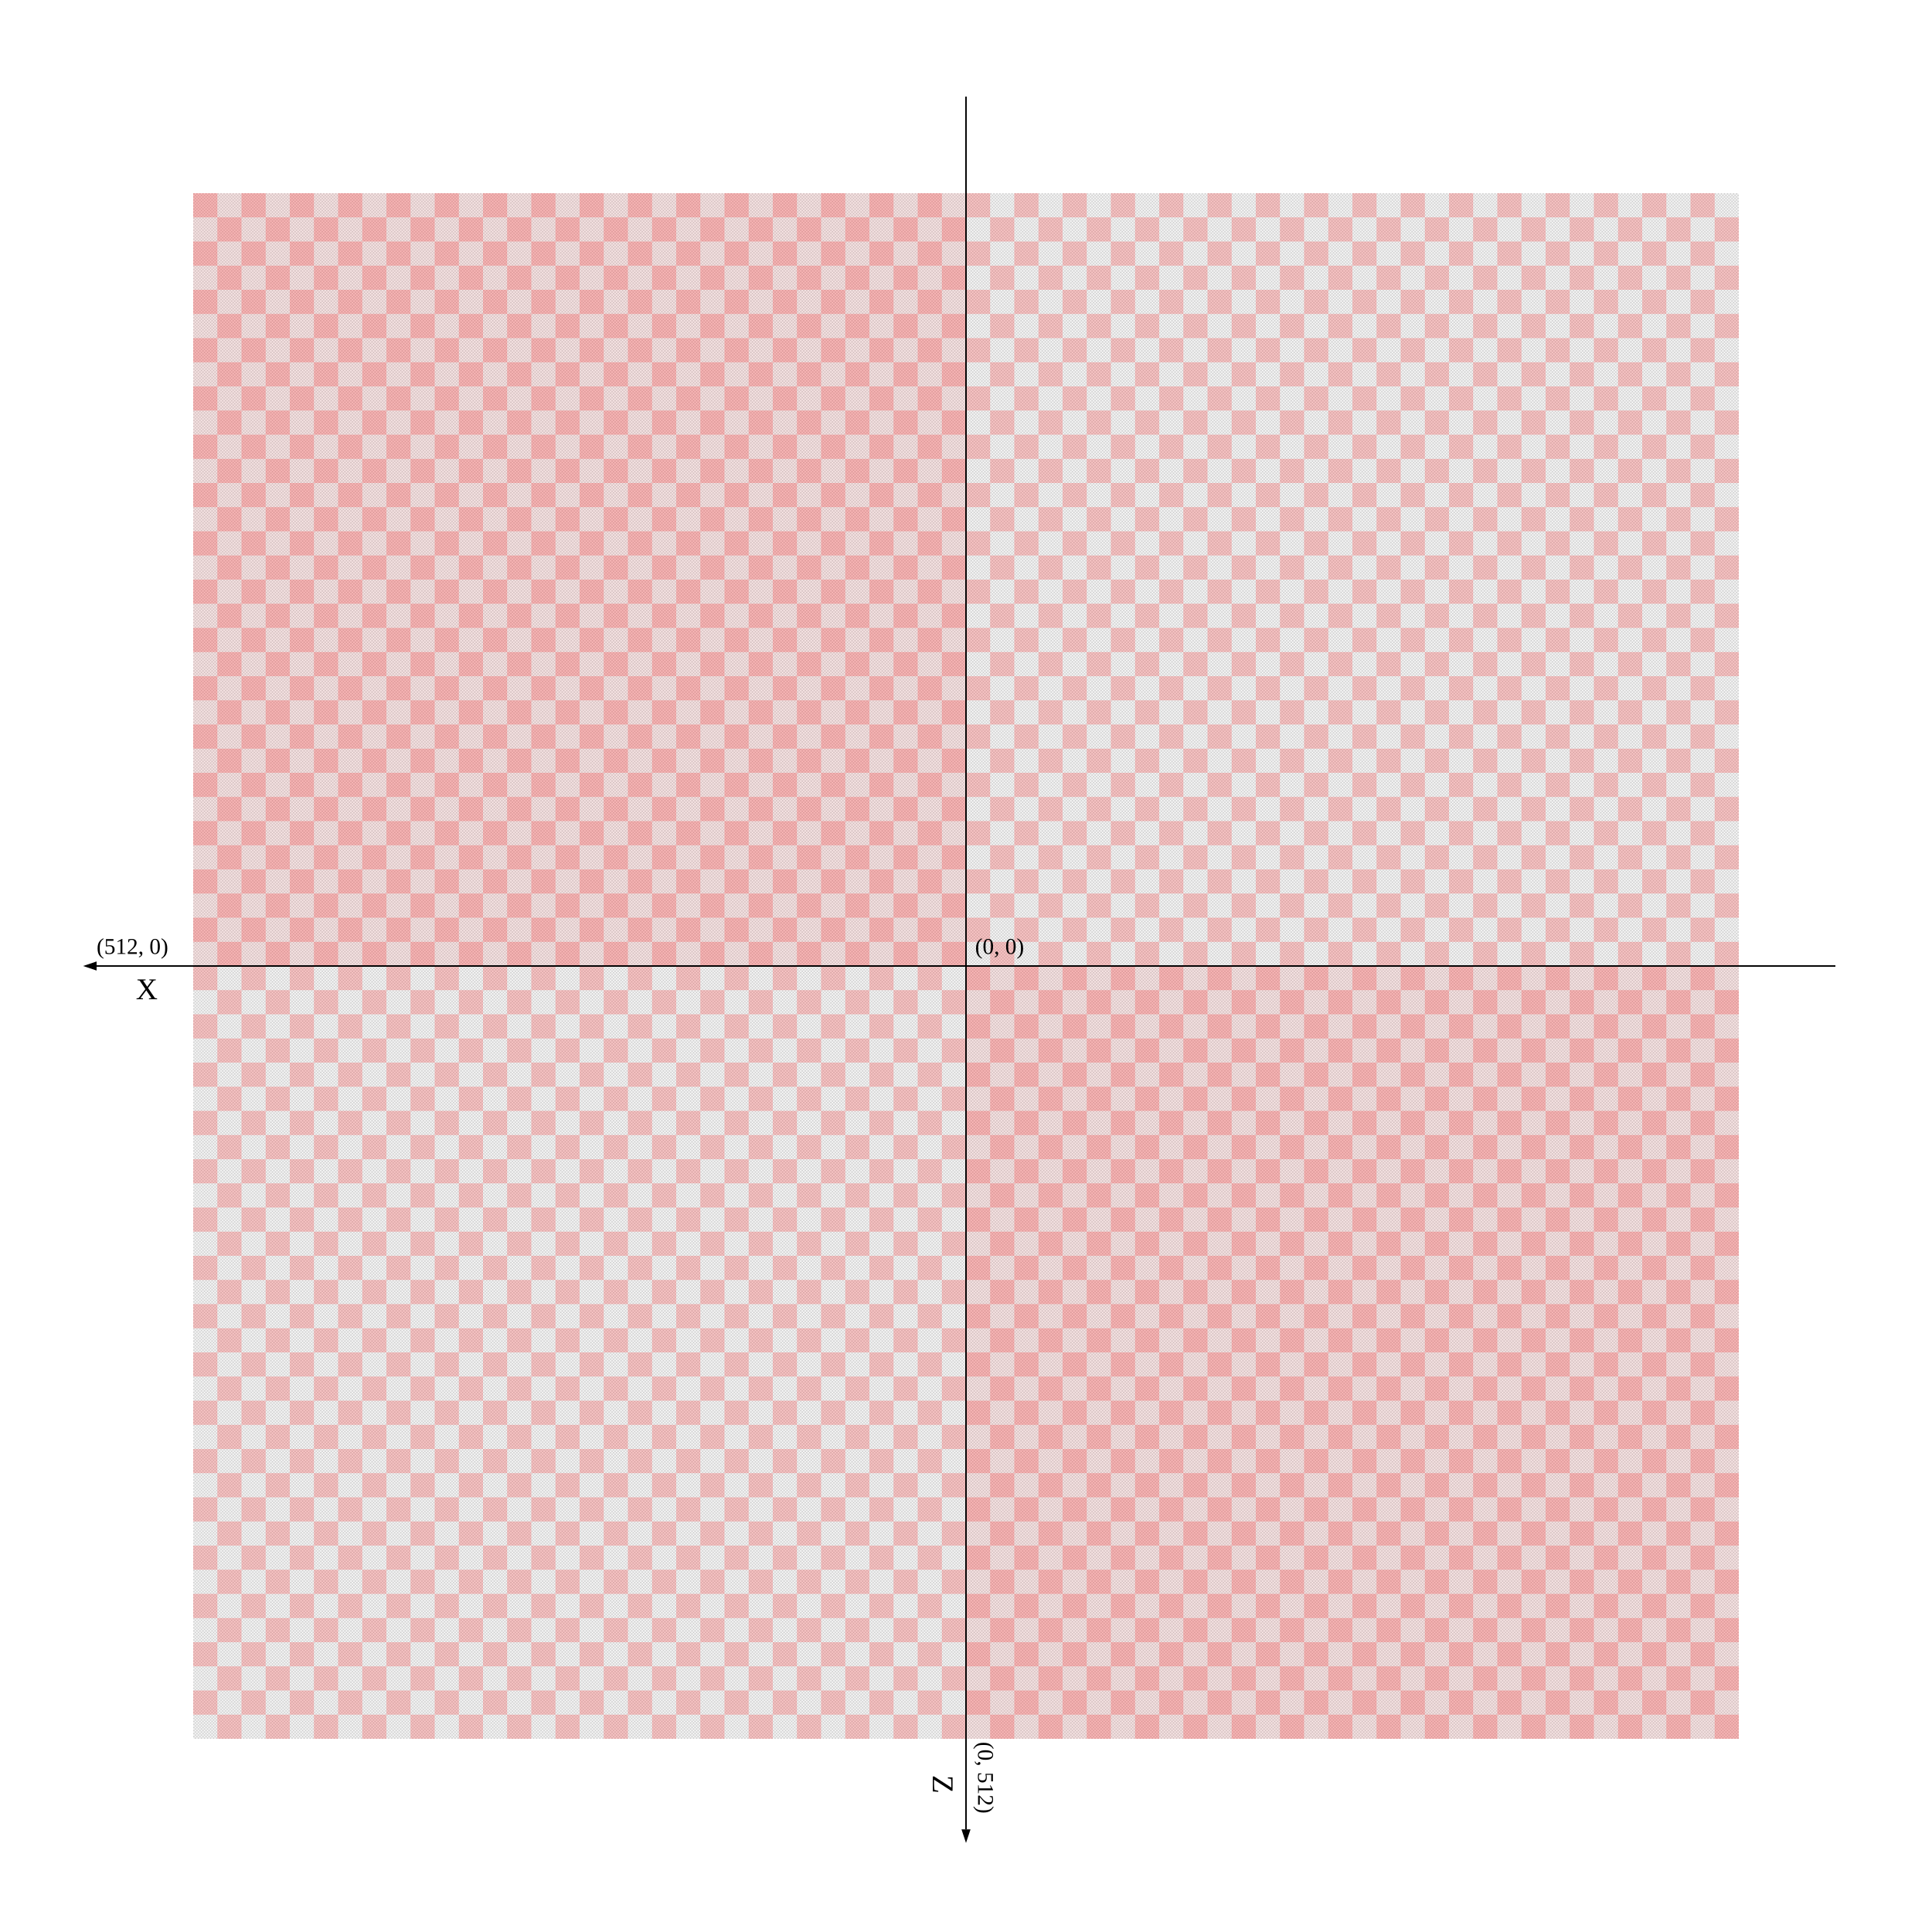
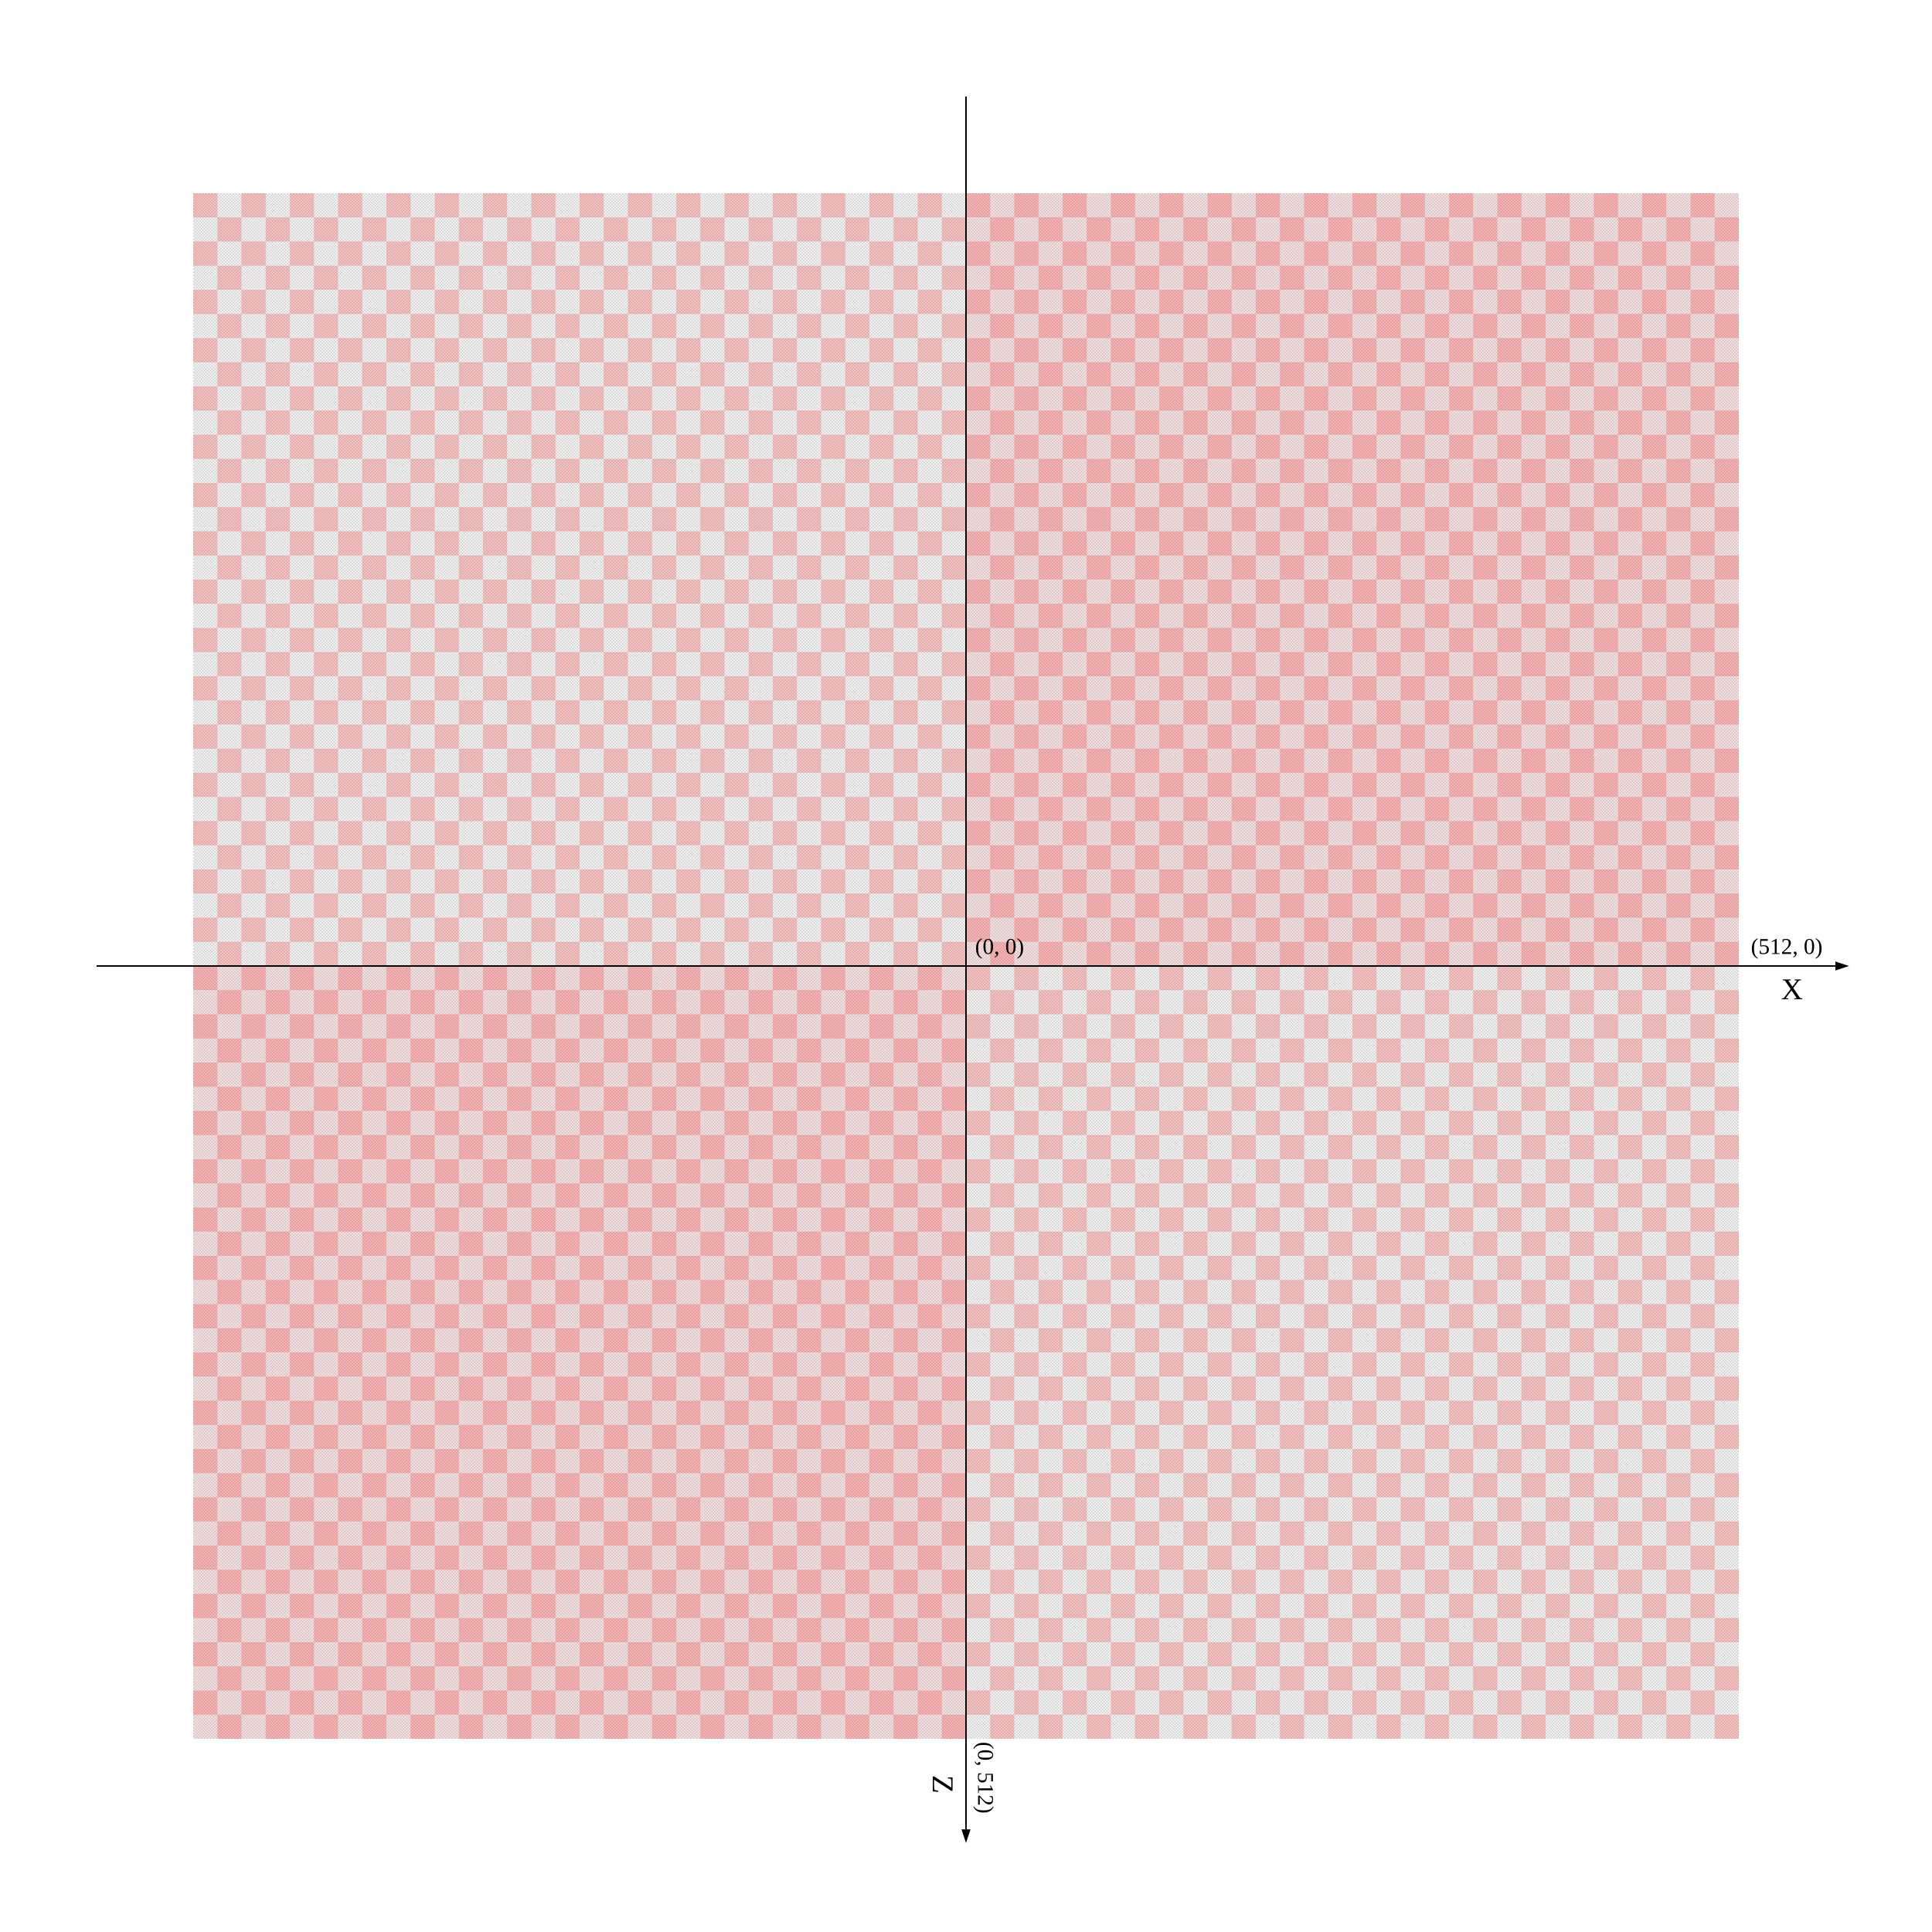
<svg xmlns="http://www.w3.org/2000/svg" width="1280" height="1280" viewBox="0 -512 1280 1280" version="1.1">
  <defs>
    <pattern id="blocks" x="0" y="0" width="2" height="2" patternUnits="userSpaceOnUse">
      <rect x="0" y="0" width="1" height="1" fill="#000" fill-opacity="0.2" />
      <rect x="1" y="1" width="1" height="1" fill="#000" fill-opacity="0.2" />
    </pattern>
    <pattern id="chunks" x="0" y="0" width="32" height="32" patternUnits="userSpaceOnUse">
      <rect x="0" y="0" width="16" height="16" fill="#f00" fill-opacity="0.2" />
      <rect x="16" y="16" width="16" height="16" fill="#f00" fill-opacity="0.2" />
    </pattern>
    <marker id="arrow" markerWidth="10" markerHeight="10" refX="0" refY="3" orient="auto" markerUnits="strokeWidth">
      <path d="M0,0 L0,6 L9,3 z" fill="#000" />
    </marker>
  </defs>
  <g id="regions" transform="translate(128,128)">
    <g id="region-1">
      <rect width="512" height="512" fill="url(#blocks)" />
      <rect width="512" height="512" fill="url(#chunks)" />
+       <rect width="512" height="512" fill="red" fill-opacity="0.075" />
    </g>
    <g id="region-2" transform="translate(512, 0)">
      <rect width="512" height="512" fill="url(#blocks)" />
      <rect width="512" height="512" fill="url(#chunks)" />
-       <rect width="512" height="512" fill="red" fill-opacity="0.075" />
    </g>
    <g id="region-3" transform="translate(0, -512)">
      <rect width="512" height="512" fill="url(#blocks)" />
      <rect width="512" height="512" fill="url(#chunks)" />
-       <rect width="512" height="512" fill="red" fill-opacity="0.075" />
    </g>
    <g id="region-4" transform="translate(512, -512)">
      <rect width="512" height="512" fill="url(#blocks)" />
      <rect width="512" height="512" fill="url(#chunks)" />
+       <rect width="512" height="512" fill="red" fill-opacity="0.075" />
    </g>
  </g>
-   <text transform="translate(90, 150)" font-size="20">X</text>
+   <text transform="translate(1180, 150)" font-size="20">X</text>
  <text transform="translate(618, 664) rotate(90)" font-size="20">Z</text>
-   <line x1="1216" x2="64" y1="128" y2="128" stroke="black" stroke-width="1" marker-end="url(#arrow)" />
+   <line x1="64" x2="1216" y1="128" y2="128" stroke="black" stroke-width="1" marker-end="url(#arrow)" />
  <line x1="640" x2="640" y1="-448" y2="700" stroke="black" stroke-width="1" marker-end="url(#arrow)" />
  <text transform="translate(646, 120)" font-size="15">(0, 0)</text>
-   <text transform="translate(64, 120)" font-size="15">(512, 0)</text>
+   <text transform="translate(1160, 120)" font-size="15">(512, 0)</text>
  <text transform="translate(648, 642) rotate(90)" font-size="15">(0, 512)</text>
</svg>
